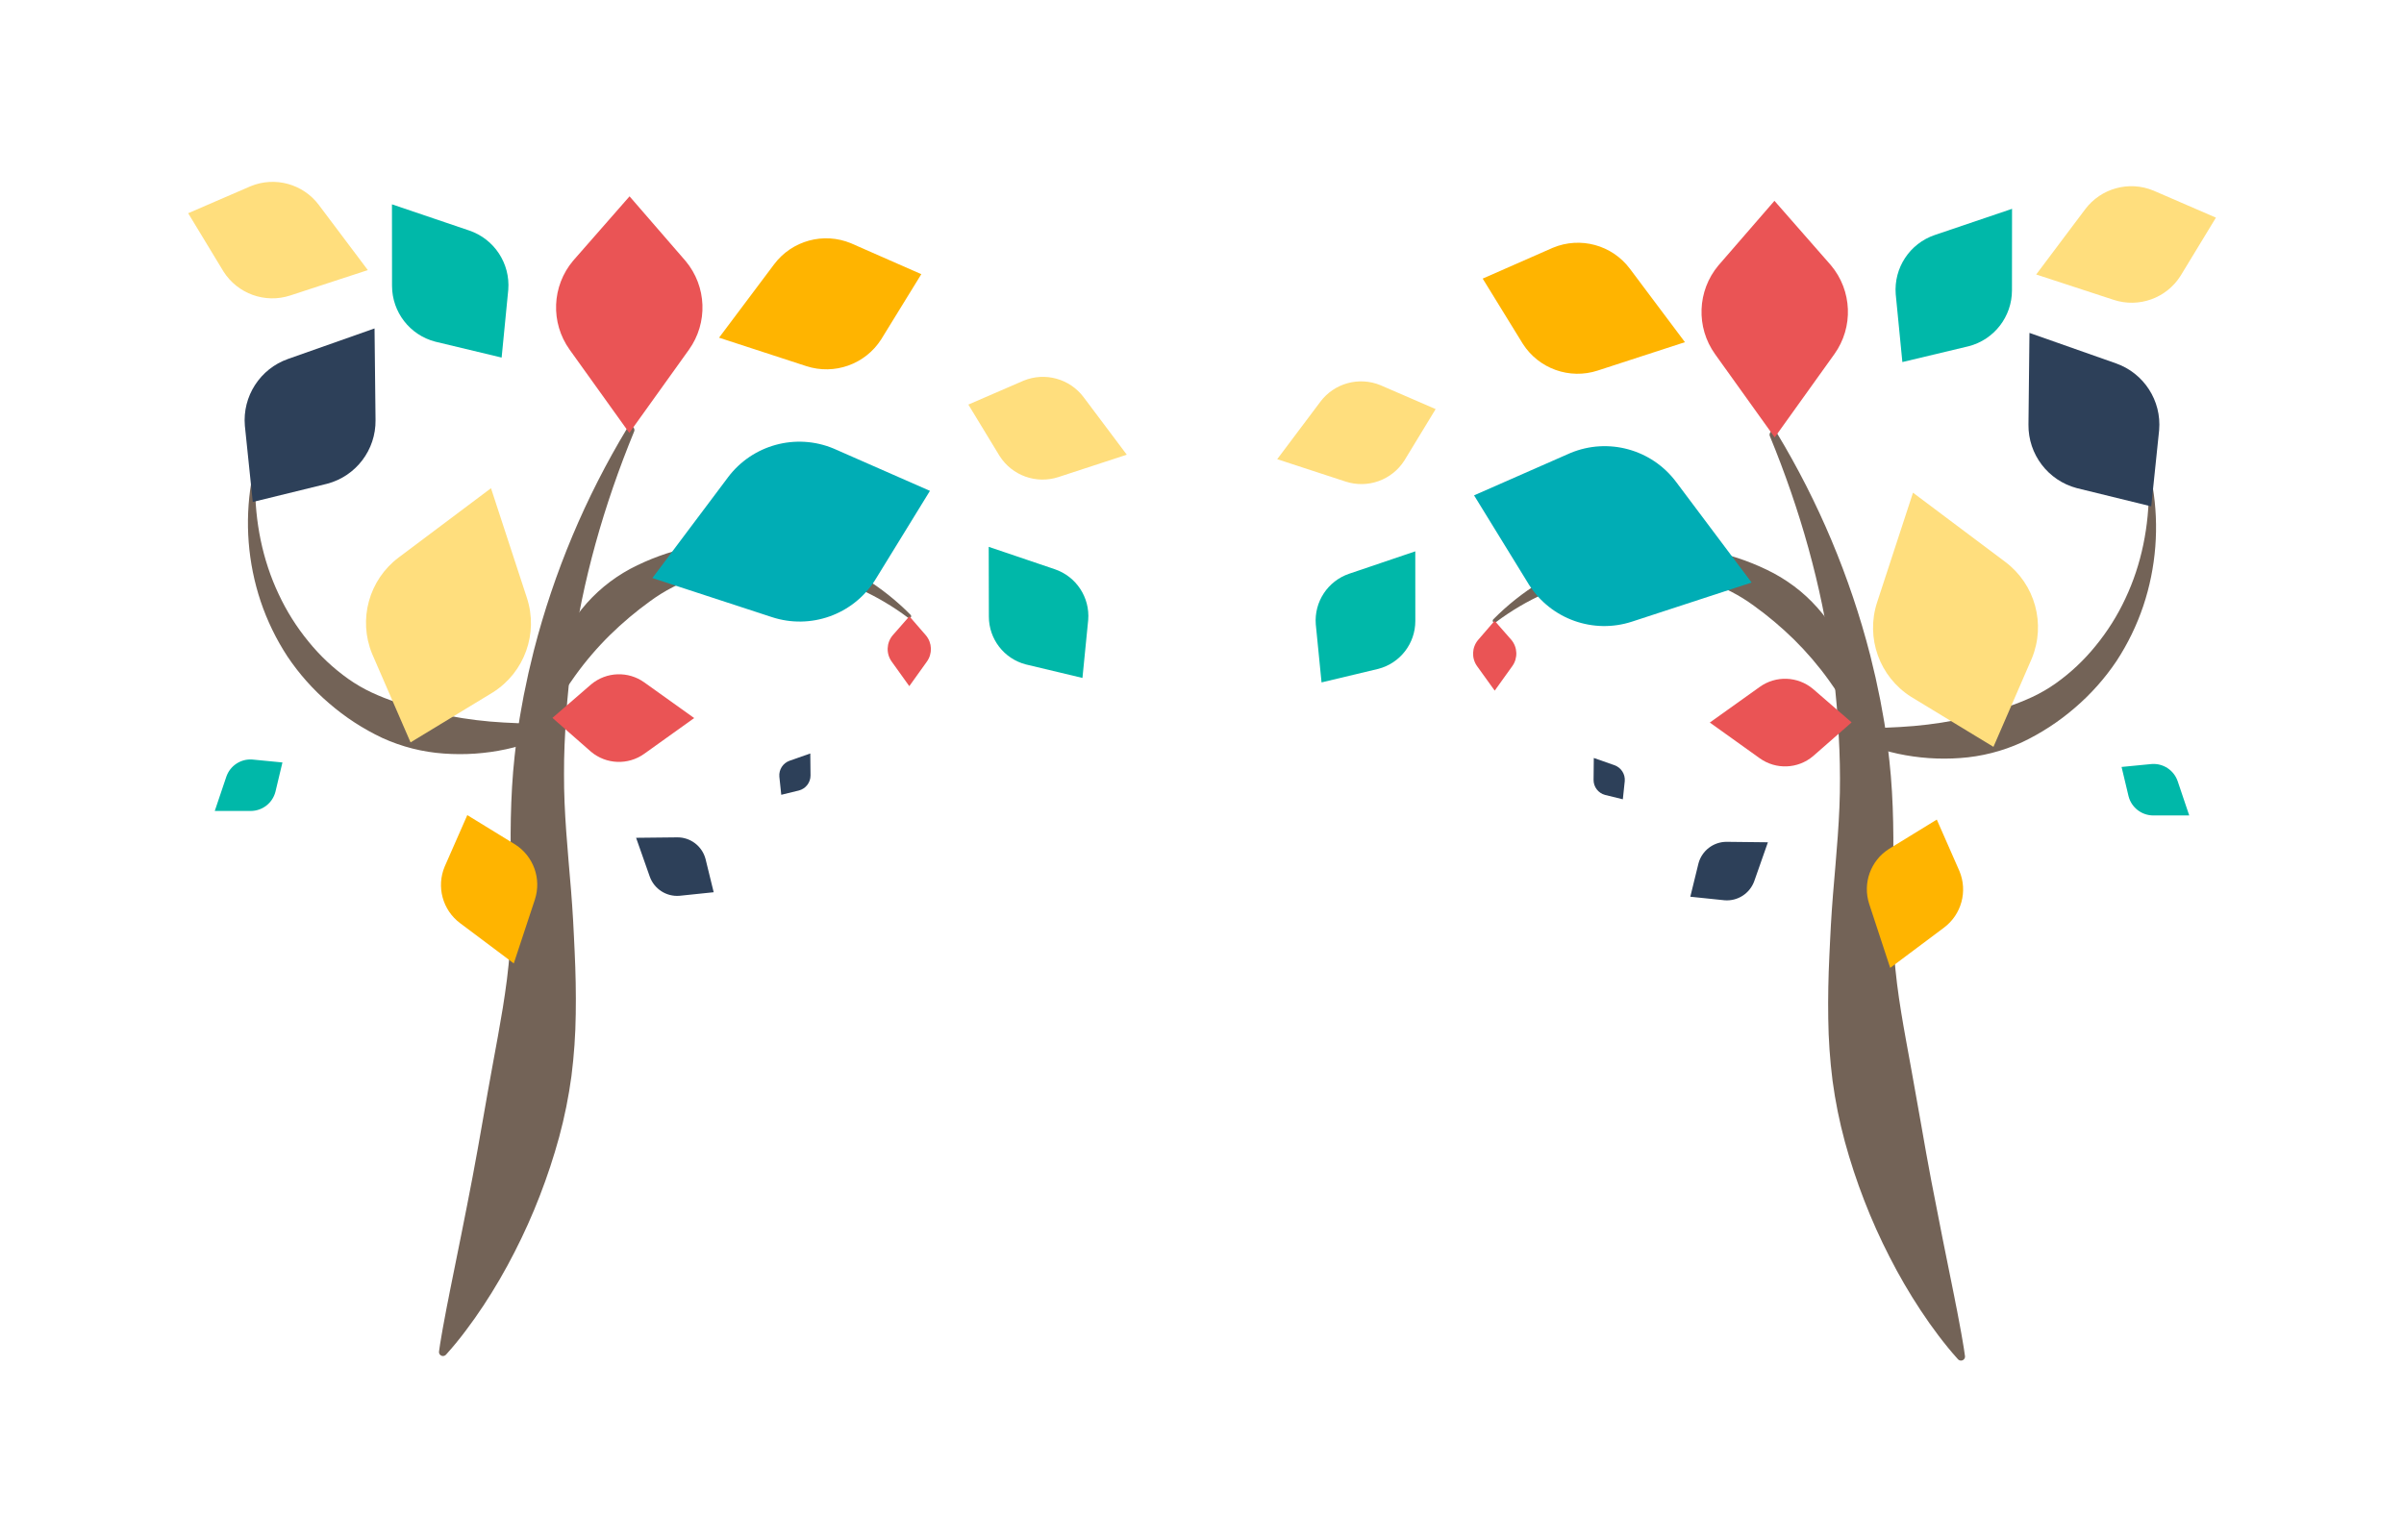
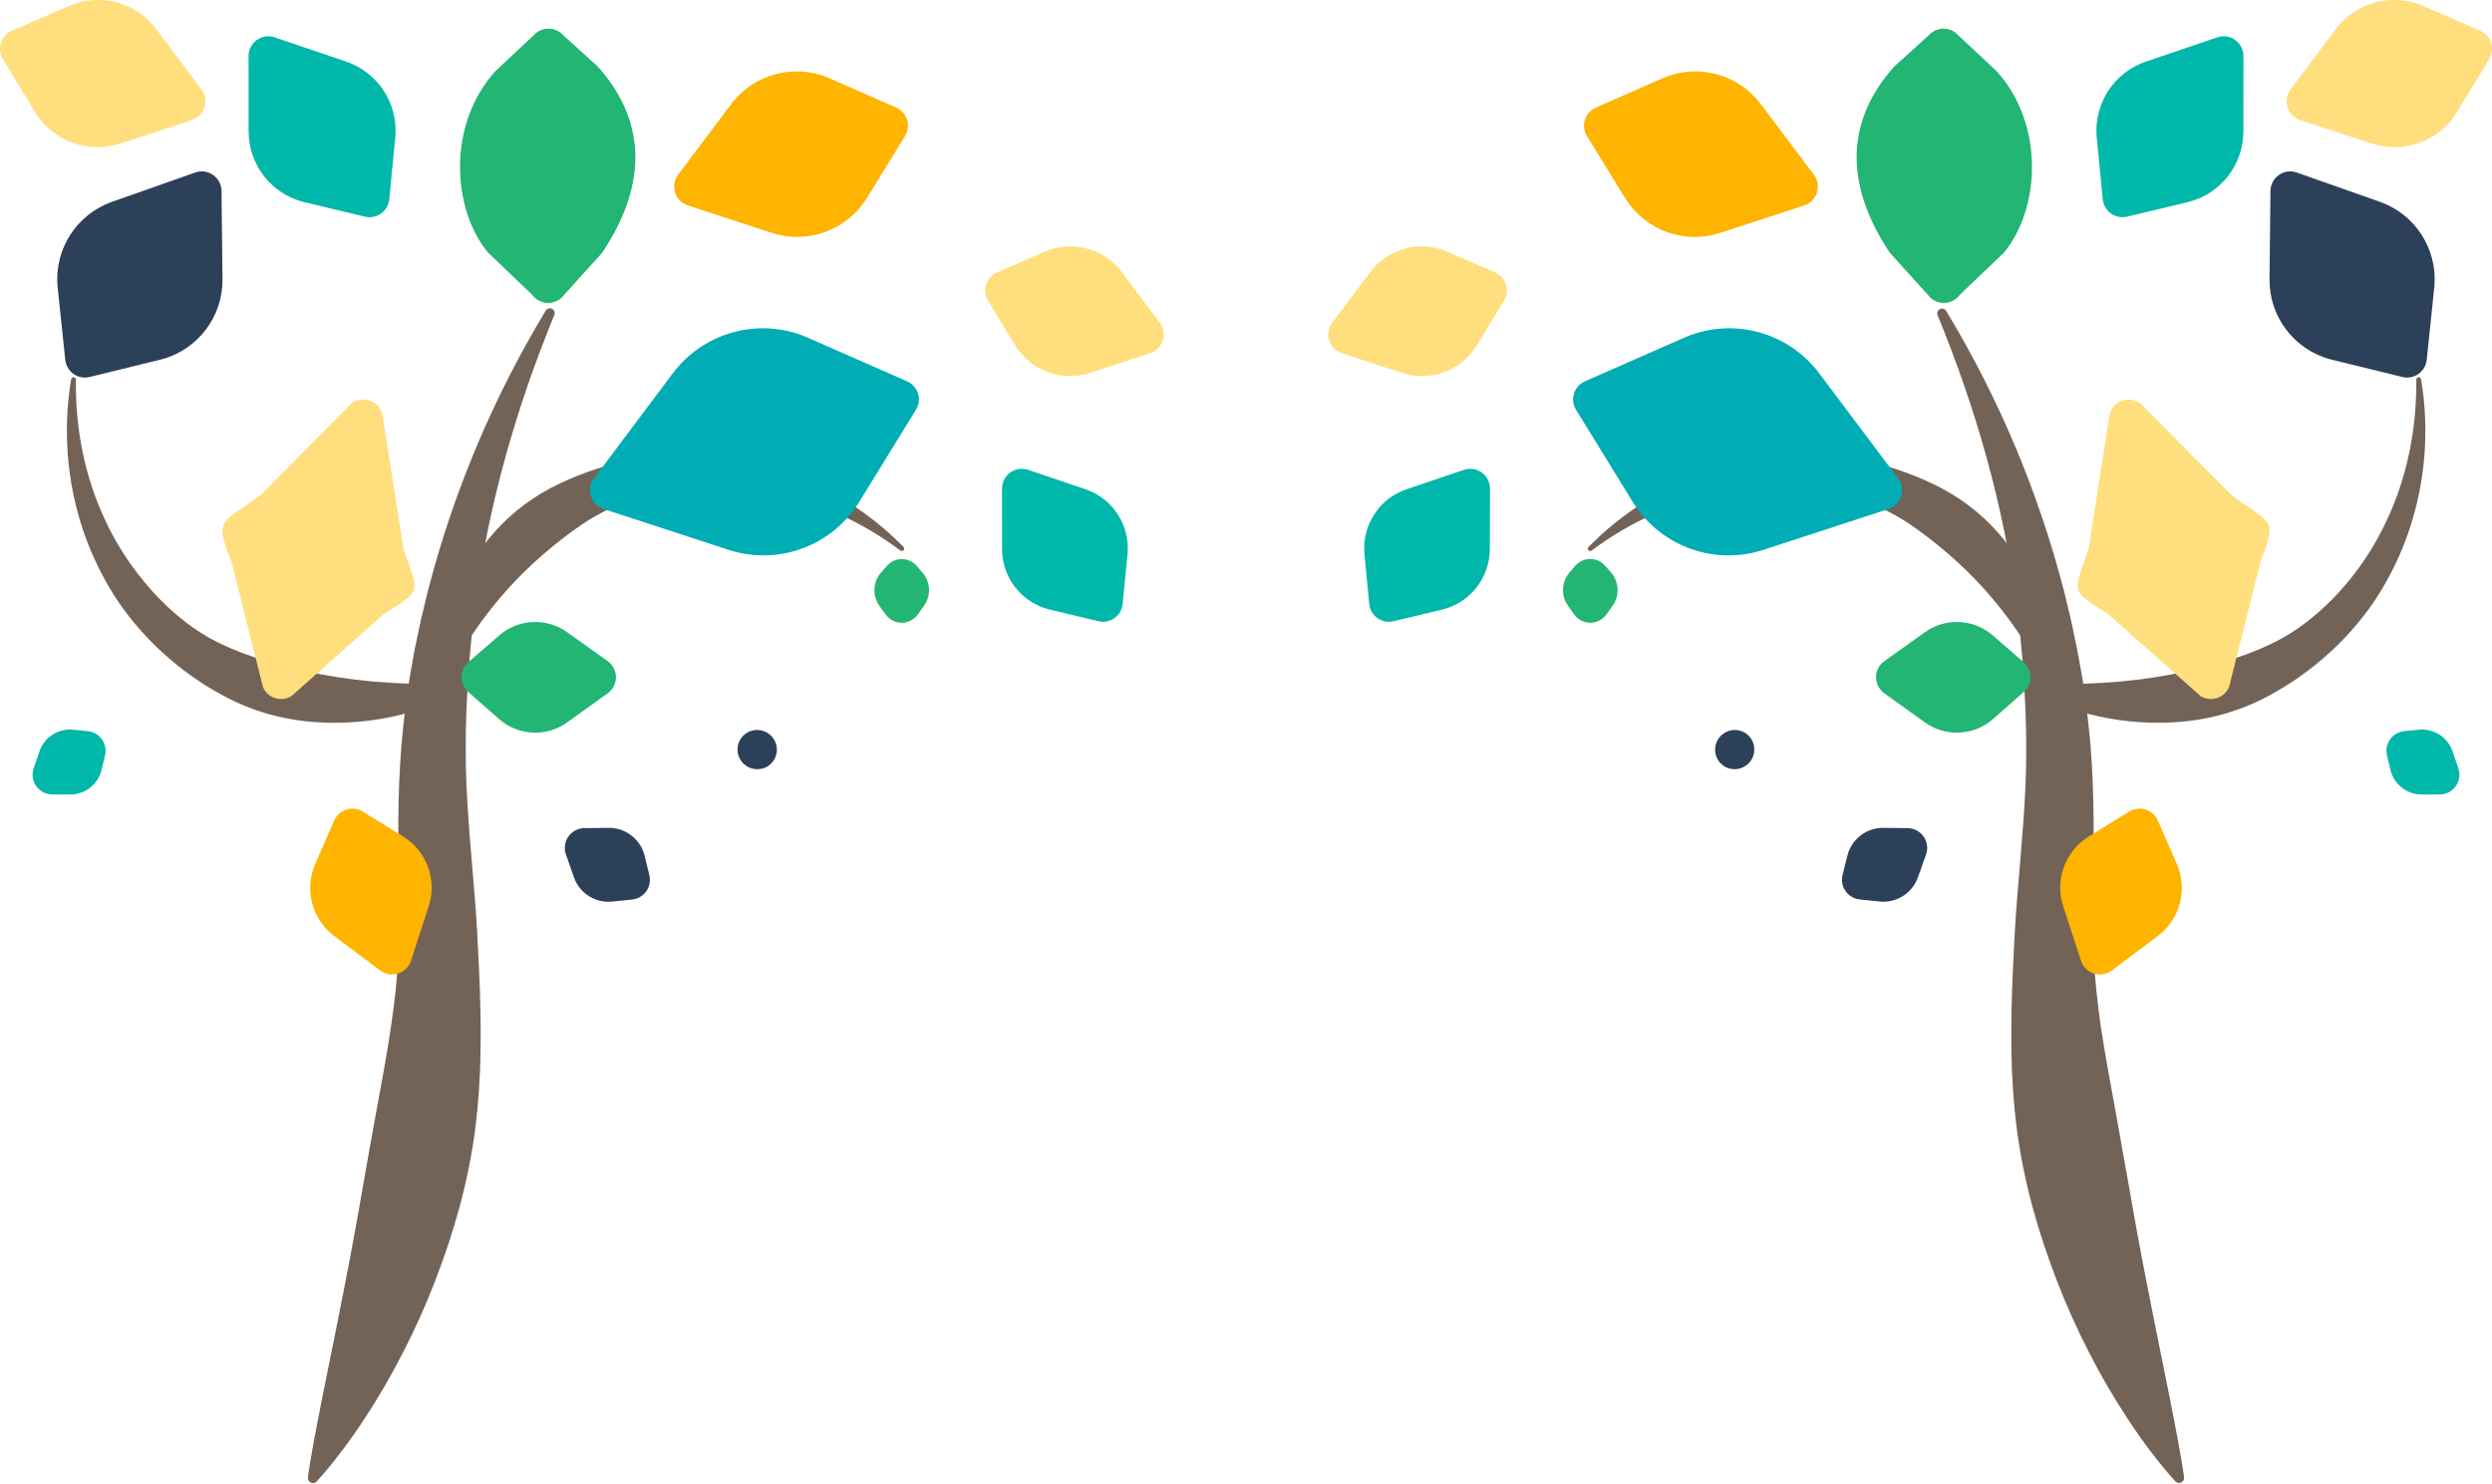
- <svg xmlns="http://www.w3.org/2000/svg" viewBox="0 0 1252 802">
+ <svg xmlns="http://www.w3.org/2000/svg" viewBox="0 0 1027.88 611.8">
  <defs>
-     <style>.cls-1{fill:#736357;}.cls-2{fill:#00b8a9;}.cls-3{fill:#ffde7d;}.cls-4{fill:#2d4059;}.cls-5{fill:#ea5455;}.cls-6{fill:#ffb400;}.cls-7{fill:#00adb5;}</style>
+     <style>.cls-1{fill:#736357;}.cls-2{fill:#00b8a9;}.cls-3{fill:#ffde7d;}.cls-4{fill:#2d4059;}.cls-5{fill:#22b573;}.cls-6{fill:#ffb400;}.cls-7{fill:#00adb5;}</style>
  </defs>
-   <g id="Layer_1" data-name="Layer 1">
-     <path class="cls-1" d="M293.33,378.38a46.49,46.49,0,0,1-7,4.15c-2.4,1.21-4.86,2.26-7.36,3.23a106.32,106.32,0,0,1-15.42,4.57,114.25,114.25,0,0,1-32.4,2.24,92.58,92.58,0,0,1-32-8.11,121.81,121.81,0,0,1-27.76-18.07,119.88,119.88,0,0,1-21.65-24.33,125.55,125.55,0,0,1-14-28.82,129.12,129.12,0,0,1-4.86-62,1,1,0,0,1,2,.18c-.2,20.3,3.83,40.35,12.24,58.1a116.34,116.34,0,0,0,15.48,24.63,104.4,104.4,0,0,0,20.78,19.53,79.8,79.8,0,0,0,12.18,7.08,120.13,120.13,0,0,0,13,5.14,238.84,238.84,0,0,0,27.17,7,213.6,213.6,0,0,0,28.69,3.51c4.91.32,9.87.45,14.9.5s10.15,0,15.25-.37h.07a1,1,0,0,1,.69,1.85Z" />
-     <path class="cls-1" d="M281.48,376.72a72.15,72.15,0,0,1,1.26-15.79A95.43,95.43,0,0,1,287,345.56a99.05,99.05,0,0,1,15.94-28.2,83.17,83.17,0,0,1,11.59-11.77,84.6,84.6,0,0,1,13.74-9.26A122.23,122.23,0,0,1,359,285.12a118.74,118.74,0,0,1,32-2.78A128,128,0,0,1,422,288.08a129.67,129.67,0,0,1,52.23,32.23,1,1,0,0,1-1.32,1.5,133.32,133.32,0,0,0-53.43-24.05,115.74,115.74,0,0,0-28.63-2.12,104.15,104.15,0,0,0-27.73,4.92,87.62,87.62,0,0,0-24.53,12.63,181.27,181.27,0,0,0-20.85,17.56,165.33,165.33,0,0,0-18.28,21.36,287.44,287.44,0,0,0-16.07,25.09,1,1,0,0,1-1.42.38A1.07,1.07,0,0,1,281.48,376.72Z" />
-     <path class="cls-1" d="M228.64,704.1c.34-2.69.8-5.31,1.24-7.94.25-1.3.46-2.61.68-3.92l.72-3.89,1.45-7.74.77-3.83c.25-1.28.47-2.57.74-3.84l6.09-30.22c2-10,3.95-19.89,5.82-29.75s3.61-19.68,5.31-29.46,3.42-19.52,5.21-29.24,3.61-19.45,5.2-29.25c.78-4.91,1.51-9.82,2.14-14.76s1.1-9.89,1.53-14.85c.73-9.94.76-19.93.7-30.12s-.36-20.63-.3-31.24.42-21.38,1.3-32.07l.77-8c.28-2.66.62-5.32.93-8,.7-5.3,1.41-10.58,2.39-15.82.48-2.62.92-5.25,1.43-7.86l1.64-7.8.82-3.9.93-3.88L278,339a432.23,432.23,0,0,1,48.66-115.94,2,2,0,0,1,3.57,1.8c-15.71,38.24-27,77.88-32.35,118l-.93,7.53-.46,3.77-.37,3.77-.71,7.53c-.21,2.52-.34,5-.52,7.55-.73,10.05-1.19,20.08-1.15,30.06-.11,20,1.94,39.78,3.66,60.8.41,5.25.79,10.53,1.09,15.88.17,2.66.28,5.34.41,8l.38,8.06c.51,10.76.74,21.57.57,32.4a285,285,0,0,1-2.24,32.38,247.7,247.7,0,0,1-6.4,31.76,310.78,310.78,0,0,1-10.11,30.67,304.41,304.41,0,0,1-13.17,29.37,286.34,286.34,0,0,1-16.14,27.75q-4.41,6.7-9.27,13.13c-3.22,4.29-6.62,8.46-10.26,12.48a2.09,2.09,0,0,1-3.63-1.65Z" />
-     <path class="cls-2" d="M204.13,106.45l40.24,13.64a30.11,30.11,0,0,1,20.34,30.85l-3.46,35.34L226.71,178a30.08,30.08,0,0,1-22.54-29.1Z" />
-     <path class="cls-3" d="M191.56,140.71l-40.39,13.22a30.1,30.1,0,0,1-34.78-12.49L98,111.08,130.55,97a30.1,30.1,0,0,1,35.5,9.77Z" />
-     <path class="cls-4" d="M195.06,171.1l.52,47.78A33.83,33.83,0,0,1,170.43,252l-38.79,9.51-4.12-39.73A33.84,33.84,0,0,1,150,187Z" />
-     <path class="cls-5" d="M327.74,225.53l-31.07-43.36a37.78,37.78,0,0,1,1.82-46.36l29.38-33.53L357.08,136a37.76,37.76,0,0,1,1.71,46.19Z" />
-     <path class="cls-6" d="M374.48,175.92l28.68-38.23a33.84,33.84,0,0,1,40.1-10.93l36.56,16.07-20.92,34a33.84,33.84,0,0,1-39,13.9Z" />
-     <path class="cls-2" d="M111.85,422.47l6-17.78a13.28,13.28,0,0,1,13.63-9l15.61,1.52-3.64,15.27a13.31,13.31,0,0,1-12.87,10Z" />
-     <path class="cls-3" d="M255.71,254.34l18.7,57.13a42.57,42.57,0,0,1-17.67,49.2l-42.93,26.08-20-46.11a42.57,42.57,0,0,1,13.82-50.22Z" />
-     <path class="cls-4" d="M331.28,436.46l21.37-.23a15.12,15.12,0,0,1,14.79,11.25l4.25,17.34-17.77,1.85a15.15,15.15,0,0,1-15.55-10.06Z" />
-     <path class="cls-5" d="M361.53,374.08l-26,18.61a22.62,22.62,0,0,1-27.76-1.09L287.71,374l20.18-17.49a22.63,22.63,0,0,1,27.67-1Z" />
-     <path class="cls-6" d="M267.58,501.9l-28-21a24.83,24.83,0,0,1-8-29.43l11.79-26.83,25,15.35a24.85,24.85,0,0,1,10.2,28.63Z" />
-     <path class="cls-2" d="M514.92,284.88l34.43,11.67a25.74,25.74,0,0,1,17.39,26.39l-3,30.24-29.56-7.06A25.75,25.75,0,0,1,515,321.22Z" />
-     <path class="cls-3" d="M586.83,236.88l-35.6,11.65a26.52,26.52,0,0,1-30.65-11l-16.26-26.76,28.74-12.45a26.52,26.52,0,0,1,31.29,8.61Z" />
-     <path class="cls-4" d="M422,392.53l.12,11.39a8.08,8.08,0,0,1-6,7.88l-9.24,2.26-1-9.46a8.07,8.07,0,0,1,5.35-8.29Z" />
-     <path class="cls-5" d="M473.56,357.46l-9.18-12.81a11.16,11.16,0,0,1,.54-13.69l8.68-9.9,8.62,9.95a11.14,11.14,0,0,1,.51,13.64Z" />
-     <path class="cls-7" d="M339.77,301.14l39.36-52.47a46.46,46.46,0,0,1,55-15l50.18,22.05-28.71,46.71a46.45,46.45,0,0,1-53.54,19.08Z" />
-     <path class="cls-1" d="M959.43,378.87c5.1.35,10.23.38,15.25.36s10-.17,14.9-.49a216.89,216.89,0,0,0,28.69-3.51,238.84,238.84,0,0,0,27.17-7,120.13,120.13,0,0,0,13-5.14,79.8,79.8,0,0,0,12.18-7.08,104.45,104.45,0,0,0,20.78-19.54,116,116,0,0,0,15.48-24.62c8.41-17.75,12.44-37.8,12.24-58.1a1,1,0,0,1,2-.18,129.07,129.07,0,0,1-4.86,62,125.62,125.62,0,0,1-14,28.83,120.41,120.41,0,0,1-21.65,24.33,122.14,122.14,0,0,1-27.76,18.07,93,93,0,0,1-32,8.11,114.62,114.62,0,0,1-32.4-2.24A106.32,106.32,0,0,1,973,388.1c-2.5-1-5-2-7.36-3.23a46.49,46.49,0,0,1-7-4.15,1,1,0,0,1,.68-1.86Z" />
-     <path class="cls-1" d="M968.58,379.53a287.24,287.24,0,0,0-16.07-25.08,166.1,166.1,0,0,0-18.28-21.37,180.17,180.17,0,0,0-20.85-17.55,87.62,87.62,0,0,0-24.53-12.63A104.16,104.16,0,0,0,861.12,298a116.23,116.23,0,0,0-28.63,2.13,133.32,133.32,0,0,0-53.43,24,1,1,0,0,1-1.32-1.51A129.76,129.76,0,0,1,830,290.42a128,128,0,0,1,31.09-5.75,119.15,119.15,0,0,1,32,2.79,122.23,122.23,0,0,1,30.72,11.21,85.19,85.19,0,0,1,13.74,9.25,83.78,83.78,0,0,1,11.59,11.78A99,99,0,0,1,965,347.89a95.83,95.83,0,0,1,4.23,15.38,72.15,72.15,0,0,1,1.26,15.79,1,1,0,0,1-1.94.47Z" />
-     <path class="cls-1" d="M1019.74,708.15c-3.64-4-7-8.19-10.26-12.48s-6.33-8.66-9.27-13.13a286.34,286.34,0,0,1-16.14-27.75,304.41,304.41,0,0,1-13.17-29.37,311,311,0,0,1-10.11-30.68,247.55,247.55,0,0,1-6.4-31.75,285,285,0,0,1-2.24-32.38c-.17-10.83.06-21.64.57-32.4l.38-8.06c.13-2.69.24-5.36.41-8,.3-5.34.68-10.63,1.09-15.87,1.72-21,3.77-40.82,3.66-60.8,0-10-.42-20-1.15-30.06-.18-2.51-.31-5-.52-7.55l-.71-7.53-.37-3.78-.46-3.76-.93-7.53c-5.38-40.17-16.64-79.81-32.35-118a2,2,0,0,1,3.57-1.8A432.1,432.1,0,0,1,974,341.34l1.85,7.74.93,3.88.82,3.89,1.64,7.81c.51,2.61,1,5.24,1.43,7.86,1,5.23,1.69,10.52,2.39,15.82.31,2.65.65,5.3.93,8l.77,8c.88,10.7,1.24,21.46,1.3,32.07s-.22,21.07-.3,31.25,0,20.18.7,30.11c.43,5,.93,9.92,1.53,14.86s1.36,9.85,2.14,14.75c1.59,9.8,3.45,19.53,5.2,29.26s3.51,19.45,5.21,29.23,3.43,19.61,5.31,29.47,3.85,19.75,5.82,29.75l6.09,30.22c.27,1.26.49,2.55.74,3.83l.77,3.84,1.45,7.73.72,3.9c.22,1.31.43,2.62.68,3.92.44,2.62.9,5.25,1.24,7.94v0a2.09,2.09,0,0,1-1.82,2.33A2.13,2.13,0,0,1,1019.74,708.15Z" />
-     <path class="cls-2" d="M1047.87,108.79l-40.24,13.64a30.1,30.1,0,0,0-20.34,30.85l3.46,35.34,34.54-8.25a30.08,30.08,0,0,0,22.54-29.11Z" />
-     <path class="cls-3" d="M1060.44,143l40.39,13.22a30.09,30.09,0,0,0,34.78-12.49l18.44-30.35-32.6-14.12a30.09,30.09,0,0,0-35.5,9.77Z" />
-     <path class="cls-4" d="M1056.94,173.43l-.52,47.79a33.83,33.83,0,0,0,25.15,33.07l38.79,9.51,4.12-39.73A33.84,33.84,0,0,0,1102,189.3Z" />
-     <path class="cls-5" d="M924.26,227.87l31.07-43.37a37.77,37.77,0,0,0-1.82-46.35l-29.38-33.53-29.21,33.69a37.77,37.77,0,0,0-1.71,46.2Z" />
-     <path class="cls-6" d="M877.52,178.26,848.84,140a33.84,33.84,0,0,0-40.1-10.93l-36.56,16.07,20.92,34a33.84,33.84,0,0,0,39,13.9Z" />
-     <path class="cls-2" d="M1140.15,424.81l-6-17.78a13.28,13.28,0,0,0-13.63-9l-15.61,1.52,3.64,15.27a13.31,13.31,0,0,0,12.87,10Z" />
-     <path class="cls-3" d="M996.29,256.67l-18.7,57.14A42.57,42.57,0,0,0,995.26,363l42.93,26.08,20-46.11a42.57,42.57,0,0,0-13.82-50.22Z" />
-     <path class="cls-4" d="M920.72,438.8l-21.37-.24a15.15,15.15,0,0,0-14.79,11.25l-4.25,17.35L898.08,469A15.14,15.14,0,0,0,913.63,459Z" />
-     <path class="cls-5" d="M890.47,376.42l26,18.61a22.62,22.62,0,0,0,27.76-1.09l20.09-17.6-20.18-17.49a22.63,22.63,0,0,0-27.67-1Z" />
-     <path class="cls-6" d="M984.42,504.23l28.05-21a24.83,24.83,0,0,0,8-29.43l-11.79-26.83-25,15.35a24.85,24.85,0,0,0-10.2,28.63Z" />
-     <path class="cls-2" d="M737.08,287.22l-34.43,11.67a25.74,25.74,0,0,0-17.39,26.39l3,30.23,29.56-7.06a25.74,25.74,0,0,0,19.28-24.89Z" />
-     <path class="cls-3" d="M665.17,239.22l35.6,11.65a26.51,26.51,0,0,0,30.65-11l16.26-26.75-28.74-12.45a26.52,26.52,0,0,0-31.29,8.61Z" />
-     <path class="cls-4" d="M830.05,394.87l-.12,11.38a8.06,8.06,0,0,0,6,7.88l9.24,2.27,1-9.47a8.06,8.06,0,0,0-5.35-8.28Z" />
-     <path class="cls-5" d="M778.44,359.8,787.62,347a11.16,11.16,0,0,0-.54-13.69l-8.68-9.9-8.62,10a11.14,11.14,0,0,0-.51,13.64Z" />
-     <path class="cls-7" d="M912.23,303.48,872.87,251a46.47,46.47,0,0,0-55-15l-50.18,22.06,28.71,46.71a46.46,46.46,0,0,0,53.54,19.08Z" />
+   <g id="Layer_2" data-name="Layer 2">
+     <g id="Layer_1-2" data-name="Layer 1">
+       <path class="cls-1" d="M191.7,283.68a47.25,47.25,0,0,1-7,4.15c-2.4,1.2-4.86,2.26-7.36,3.23A105,105,0,0,1,162,295.62a114.28,114.28,0,0,1-32.4,2.25,92.92,92.92,0,0,1-32-8.11,122.14,122.14,0,0,1-27.76-18.07,120.11,120.11,0,0,1-21.65-24.33,126.07,126.07,0,0,1-14-28.83,129.31,129.31,0,0,1-4.86-62,1,1,0,0,1,2,.18C31,177,35.07,197,43.48,214.8A116,116,0,0,0,59,239.42,105.29,105.29,0,0,0,79.73,259,80.73,80.73,0,0,0,91.92,266a117.28,117.28,0,0,0,13,5.13,236.63,236.63,0,0,0,27.16,7,217.1,217.1,0,0,0,28.69,3.51c4.92.32,9.88.44,14.91.49s10.15,0,15.25-.36H191a1,1,0,0,1,1.1,1A1.06,1.06,0,0,1,191.7,283.68Z" />
+       <path class="cls-1" d="M179.85,282a72.11,72.11,0,0,1,1.27-15.79,94.8,94.8,0,0,1,4.23-15.38,99,99,0,0,1,15.94-28.19,83.78,83.78,0,0,1,11.59-11.78,84.75,84.75,0,0,1,13.74-9.25,122.65,122.65,0,0,1,30.72-11.22,119.55,119.55,0,0,1,32-2.78,128,128,0,0,1,31.09,5.75,129.55,129.55,0,0,1,52.22,32.22,1,1,0,0,1-1.31,1.51,133.36,133.36,0,0,0-53.44-24.05,116.12,116.12,0,0,0-28.62-2.13,104.16,104.16,0,0,0-27.73,4.93A87.62,87.62,0,0,0,237,218.49,179.34,179.34,0,0,0,216.15,236a164.65,164.65,0,0,0-18.28,21.37,284.92,284.92,0,0,0-16.07,25.08,1,1,0,0,1-1.43.38A1.06,1.06,0,0,1,179.85,282Z" />
+       <path class="cls-1" d="M127,609.4c.33-2.69.79-5.32,1.24-7.94.24-1.3.46-2.61.68-3.92l.71-3.9,1.46-7.73.77-3.84c.25-1.28.47-2.57.73-3.83l6.1-30.23c2-10,3.95-19.88,5.82-29.74s3.6-19.69,5.3-29.47,3.43-19.51,5.21-29.24,3.62-19.45,5.21-29.25q1.17-7.35,2.14-14.75t1.52-14.86c.73-9.93.77-19.92.7-30.11s-.35-20.63-.3-31.25.43-21.38,1.31-32.07l.76-8c.29-2.67.63-5.32.94-8,.7-5.29,1.4-10.58,2.39-15.82.47-2.62.91-5.24,1.43-7.85l1.63-7.81.83-3.9.92-3.87,1.86-7.74a432.3,432.3,0,0,1,48.66-116,2,2,0,0,1,3.57,1.81c-15.71,38.23-27,77.87-32.35,118l-.93,7.53-.47,3.76-.36,3.77-.71,7.54c-.22,2.51-.34,5-.52,7.55-.73,10-1.19,20.07-1.15,30.06-.11,20,1.94,39.78,3.65,60.8.42,5.24.8,10.53,1.1,15.87.17,2.66.28,5.34.4,8l.39,8.06c.51,10.76.73,21.57.57,32.39A287.3,287.3,0,0,1,196,466a247.9,247.9,0,0,1-6.4,31.75,308.4,308.4,0,0,1-10.12,30.68,300.66,300.66,0,0,1-13.17,29.37,283,283,0,0,1-16.14,27.74c-2.93,4.48-6,8.86-9.26,13.14s-6.63,8.46-10.27,12.48a2.09,2.09,0,0,1-3.62-1.65Z" />
+       <path class="cls-2" d="M102.52,23.13a8.15,8.15,0,0,1,10.77-7.73l29.46,10a30.08,30.08,0,0,1,20.33,30.85l-2.54,26a8.16,8.16,0,0,1-10,7.14l-25.44-6.08a30.09,30.09,0,0,1-22.55-29.11Z" />
+       <path class="cls-3" d="M83.1,36.9a8.14,8.14,0,0,1-4,12.64L49.55,59.22A30.08,30.08,0,0,1,14.77,46.73L1.19,24.37A8.15,8.15,0,0,1,4.91,12.66l24-10.4A30.09,30.09,0,0,1,64.43,12Z" />
+       <path class="cls-4" d="M80.52,71.17a8.16,8.16,0,0,1,10.86,7.6l.39,36.4a33.85,33.85,0,0,1-25.15,33.08l-29.7,7.28a8.15,8.15,0,0,1-10-7.08L23.72,118A33.83,33.83,0,0,1,46.2,83.26Z" />
+       <path class="cls-5" d="M232.75,121.57a8.15,8.15,0,0,1-13.26,0L201.38,104.3c-15-18-17-53,3-75l15.71-14.69a8.16,8.16,0,0,1,12.29,0l14,12.66c19,21,22,47,2,77Z" />
+       <path class="cls-6" d="M283.68,84.75a8.15,8.15,0,0,1-4-12.64L301.54,43a33.83,33.83,0,0,1,40.09-10.93l28,12.3A8.16,8.16,0,0,1,373.3,56.1l-16,26.06a33.84,33.84,0,0,1-39,13.9Z" />
+       <path class="cls-2" d="M21.6,327.76A8.15,8.15,0,0,1,13.88,317l2.37-7a13.31,13.31,0,0,1,13.63-9l6.31.62a8.15,8.15,0,0,1,7.13,10l-1.47,6.16a13.28,13.28,0,0,1-12.86,10Z" />
+       <path class="cls-3" d="M145,166.47a8.15,8.15,0,0,1,11.41,1.61,8,8,0,0,1,1.42,3.52l8.56,54.7c6.05,18.51,8.45,16.57-8,27l-38.2,33.89a8.16,8.16,0,0,1-11.72-3.73L95.38,231.3c-7.37-17.94-3.51-15.36,12-27Z" />
+       <path class="cls-4" d="M233.43,352.49a8.16,8.16,0,0,1,7.6-10.86l10-.11a15.15,15.15,0,0,1,14.8,11.25l2,8.26a8.15,8.15,0,0,1-7.07,10.05l-8.47.88a15.13,15.13,0,0,1-15.55-10Z" />
+       <path class="cls-5" d="M250.66,272.75a8.16,8.16,0,0,1,0,13.26l-16.72,12a22.64,22.64,0,0,1-27.77-1.09l-13-11.44a8.15,8.15,0,0,1,0-12.29l13.11-11.36a22.62,22.62,0,0,1,27.67-1Z" />
+       <path class="cls-6" d="M169.5,396.38a8.16,8.16,0,0,1-12.64,4l-19-14.22a24.83,24.83,0,0,1-8-29.42l8-18.27a8.16,8.16,0,0,1,11.74-3.67l17,10.46a24.83,24.83,0,0,1,10.21,28.62Z" />
+       <path class="cls-2" d="M413.31,201.56a8.15,8.15,0,0,1,10.77-7.73l23.64,8a25.74,25.74,0,0,1,17.4,26.39l-2.05,20.92a8.14,8.14,0,0,1-10,7.14l-20.46-4.89a25.74,25.74,0,0,1-19.29-24.9Z" />
+       <path class="cls-3" d="M478.37,133.08a8.15,8.15,0,0,1-4,12.64l-24.78,8.11a26.54,26.54,0,0,1-30.66-11l-11.39-18.76a8.15,8.15,0,0,1,3.72-11.71l20.15-8.73a26.52,26.52,0,0,1,31.29,8.61Z" />
+       <path class="cls-4" d="M309.59,301.61a8.15,8.15,0,0,1,10.86,7.6h0a8.06,8.06,0,0,1-6,7.88l-.16,0a8.15,8.15,0,0,1-10.05-7.08l0-.16a8.06,8.06,0,0,1,5.36-8.28Z" />
+       <path class="cls-5" d="M378.56,253.5a8.15,8.15,0,0,1-13.25,0L362.76,250a11.16,11.16,0,0,1,.54-13.69l2.51-2.87a8.16,8.16,0,0,1,12.29,0l2.5,2.89a11.14,11.14,0,0,1,.5,13.64Z" />
+       <path class="cls-7" d="M249,210a8.15,8.15,0,0,1-4-12.64L277.51,154a46.46,46.46,0,0,1,55-15l41.62,18.3A8.15,8.15,0,0,1,377.83,169L354,207.73a46.44,46.44,0,0,1-53.53,19.08Z" />
+       <path class="cls-1" d="M836.93,281.83c5.1.34,10.23.38,15.25.36s10-.17,14.91-.49a217.1,217.1,0,0,0,28.69-3.51,236.63,236.63,0,0,0,27.16-7A116.51,116.51,0,0,0,936,266,80.73,80.73,0,0,0,948.15,259a105.29,105.29,0,0,0,20.78-19.54A116,116,0,0,0,984.4,214.8c8.41-17.76,12.45-37.8,12.25-58.1a1,1,0,0,1,2-.18,129.19,129.19,0,0,1-4.86,62,126.07,126.07,0,0,1-14,28.83,120.11,120.11,0,0,1-21.65,24.33,121.92,121.92,0,0,1-27.76,18.07,92.92,92.92,0,0,1-32,8.11,114.28,114.28,0,0,1-32.4-2.25,105,105,0,0,1-15.42-4.56c-2.5-1-5-2-7.36-3.23a47.25,47.25,0,0,1-7-4.15,1,1,0,0,1-.22-1.44,1.05,1.05,0,0,1,.9-.42Z" />
+       <path class="cls-1" d="M846.09,282.49A287.29,287.29,0,0,0,830,257.41,164.65,164.65,0,0,0,811.73,236a178.51,178.51,0,0,0-20.85-17.55,87.62,87.62,0,0,0-24.53-12.63,104.16,104.16,0,0,0-27.72-4.93A116.16,116.16,0,0,0,710,203.06a133.36,133.36,0,0,0-53.44,24.05,1,1,0,0,1-1.31-1.51,129.55,129.55,0,0,1,52.22-32.22,128,128,0,0,1,31.09-5.75,119.55,119.55,0,0,1,32,2.78,122.65,122.65,0,0,1,30.72,11.22A84.75,84.75,0,0,1,815,210.88a83.23,83.23,0,0,1,11.59,11.78,98.76,98.76,0,0,1,15.94,28.19,94.8,94.8,0,0,1,4.23,15.38A72.11,72.11,0,0,1,848,282a1,1,0,0,1-1.09,1A1,1,0,0,1,846.09,282.49Z" />
+       <path class="cls-1" d="M897.25,611.11c-3.64-4-7-8.2-10.26-12.48s-6.34-8.66-9.27-13.14a285,285,0,0,1-16.14-27.74,300.66,300.66,0,0,1-13.17-29.37,311,311,0,0,1-10.12-30.68,247.9,247.9,0,0,1-6.4-31.75,287.3,287.3,0,0,1-2.24-32.39c-.16-10.82.06-21.63.57-32.39l.39-8.06c.12-2.69.23-5.37.4-8,.3-5.34.68-10.63,1.1-15.87,1.71-21,3.76-40.82,3.65-60.8,0-10-.42-20-1.14-30.06-.18-2.51-.31-5-.52-7.55l-.72-7.54-.36-3.77-.46-3.76-.93-7.53c-5.38-40.17-16.65-79.81-32.36-118a2,2,0,0,1,3.57-1.81,432,432,0,0,1,48.66,116l1.86,7.74.92,3.87.83,3.9,1.63,7.81c.52,2.61,1,5.23,1.44,7.85,1,5.24,1.68,10.53,2.39,15.82.31,2.66.65,5.31.93,8l.77,8c.87,10.69,1.24,21.46,1.3,32.07s-.23,21.07-.3,31.25,0,20.18.7,30.11q.63,7.46,1.52,14.86t2.14,14.75c1.59,9.8,3.46,19.53,5.21,29.25s3.5,19.46,5.21,29.24,3.43,19.61,5.31,29.47S887.2,538,889.18,548l6.09,30.23c.27,1.26.48,2.55.73,3.83l.77,3.84,1.46,7.73.71,3.9c.22,1.31.44,2.62.68,3.92.45,2.62.91,5.25,1.25,7.94v.05a2.09,2.09,0,0,1-3.62,1.66Z" />
+       <path class="cls-2" d="M925.36,23.13a8.15,8.15,0,0,0-10.77-7.73l-29.46,10A30.08,30.08,0,0,0,864.8,56.24l2.54,26a8.16,8.16,0,0,0,10,7.14l25.45-6.08a30.09,30.09,0,0,0,22.54-29.11Z" />
+       <path class="cls-3" d="M944.78,36.9a8.15,8.15,0,0,0,4,12.64l29.57,9.68a30.08,30.08,0,0,0,34.78-12.49l13.58-22.36A8.15,8.15,0,0,0,1023,12.66L999,2.26A30.09,30.09,0,0,0,963.45,12Z" />
+       <path class="cls-4" d="M947.36,71.17a8.16,8.16,0,0,0-10.86,7.6l-.39,36.4a33.85,33.85,0,0,0,25.15,33.08l29.7,7.28a8.15,8.15,0,0,0,10-7.08l3.16-30.42a33.86,33.86,0,0,0-22.48-34.77Z" />
+       <path class="cls-5" d="M795.14,121.57a8.14,8.14,0,0,0,13.25,0L826.5,104.3c15-18,17-53-3-75L807.79,14.61a8.16,8.16,0,0,0-12.29,0l-14,12.66c-19,21-22,47-2,77Z" />
+       <path class="cls-6" d="M744.2,84.75a8.15,8.15,0,0,0,4-12.64L726.34,43a33.83,33.83,0,0,0-40.09-10.93l-28,12.3a8.16,8.16,0,0,0-3.67,11.74l16,26.06a33.84,33.84,0,0,0,39,13.9Z" />
+       <path class="cls-2" d="M1006.28,327.76A8.15,8.15,0,0,0,1014,317l-2.37-7A13.31,13.31,0,0,0,998,301l-6.31.62a8.15,8.15,0,0,0-7.13,10l1.47,6.16a13.28,13.28,0,0,0,12.86,10Z" />
+       <path class="cls-3" d="M882.9,166.47a8.16,8.16,0,0,0-11.42,1.61,8,8,0,0,0-1.42,3.52l-8.56,54.7c-6,18.51-8.45,16.57,8,27l38.2,33.89a8.16,8.16,0,0,0,11.72-3.73L932.5,231.3c7.37-17.94,3.51-15.36-12-27Z" />
+       <path class="cls-4" d="M794.45,352.49a8.16,8.16,0,0,0-7.6-10.86l-10-.11a15.15,15.15,0,0,0-14.8,11.25L760,361a8.15,8.15,0,0,0,7.08,10.05l8.46.88a15.13,15.13,0,0,0,15.55-10Z" />
+       <path class="cls-5" d="M777.23,272.75a8.15,8.15,0,0,0,0,13.26l16.72,12a22.64,22.64,0,0,0,27.77-1.09l13-11.44a8.15,8.15,0,0,0,0-12.29l-13.11-11.36a22.62,22.62,0,0,0-27.67-1Z" />
+       <path class="cls-6" d="M858.38,396.38a8.16,8.16,0,0,0,12.64,4l19-14.22a24.83,24.83,0,0,0,8-29.42l-8-18.27a8.15,8.15,0,0,0-11.73-3.67l-17,10.46A24.81,24.81,0,0,0,851,373.86Z" />
+       <path class="cls-2" d="M614.58,201.56a8.16,8.16,0,0,0-10.77-7.73l-23.65,8a25.75,25.75,0,0,0-17.4,26.39l2,20.92a8.15,8.15,0,0,0,10,7.14l20.46-4.89a25.74,25.74,0,0,0,19.29-24.9Z" />
+       <path class="cls-3" d="M549.51,133.08a8.15,8.15,0,0,0,4,12.64l24.78,8.11a26.54,26.54,0,0,0,30.66-11l11.39-18.76a8.15,8.15,0,0,0-3.72-11.71l-20.15-8.73a26.52,26.52,0,0,0-31.29,8.61Z" />
+       <path class="cls-4" d="M718.29,301.61a8.15,8.15,0,0,0-10.86,7.6h0a8.06,8.06,0,0,0,6,7.88l.15,0a8.15,8.15,0,0,0,10-7.08l0-.16a8.05,8.05,0,0,0-5.36-8.28Z" />
+       <path class="cls-5" d="M649.32,253.5a8.15,8.15,0,0,0,13.25,0l2.55-3.55a11.16,11.16,0,0,0-.54-13.69l-2.51-2.87a8.16,8.16,0,0,0-12.29,0l-2.5,2.89a11.16,11.16,0,0,0-.5,13.64Z" />
+       <path class="cls-7" d="M778.92,210a8.15,8.15,0,0,0,4-12.64L750.37,154a46.46,46.46,0,0,0-55-15l-41.62,18.3A8.15,8.15,0,0,0,650.05,169l23.82,38.74a46.45,46.45,0,0,0,53.53,19.08Z" />
+     </g>
  </g>
</svg>
